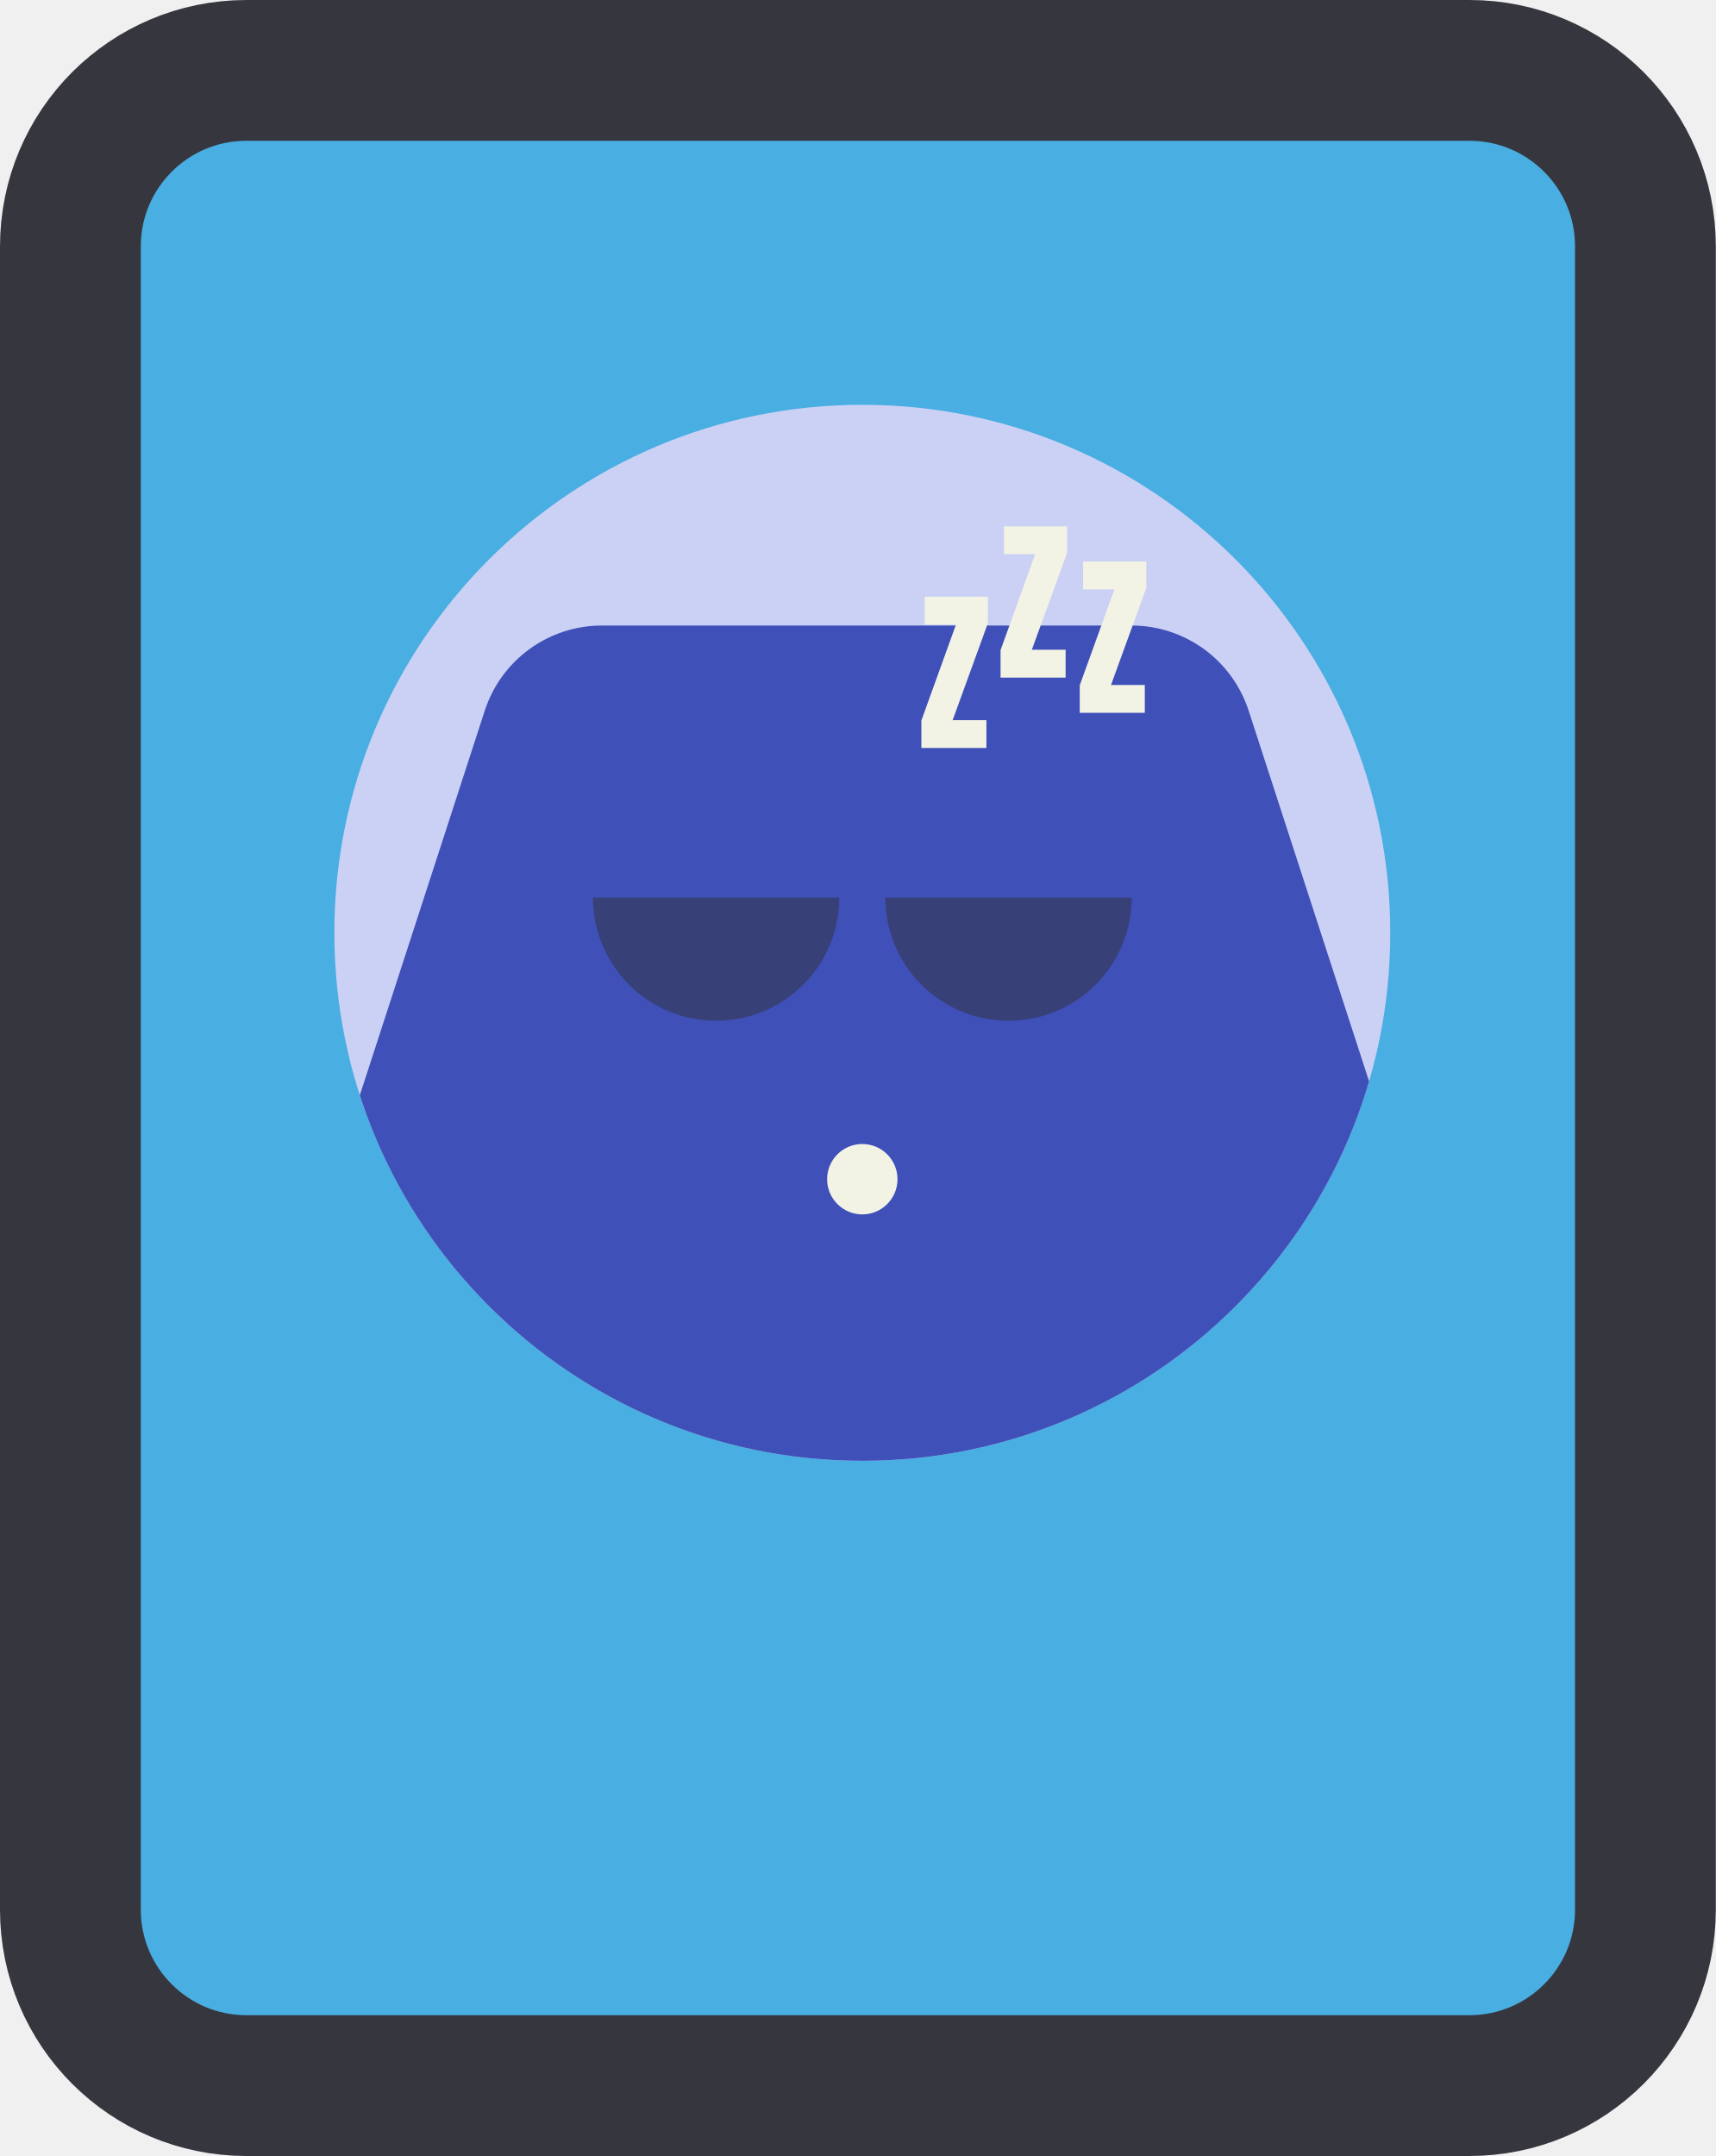
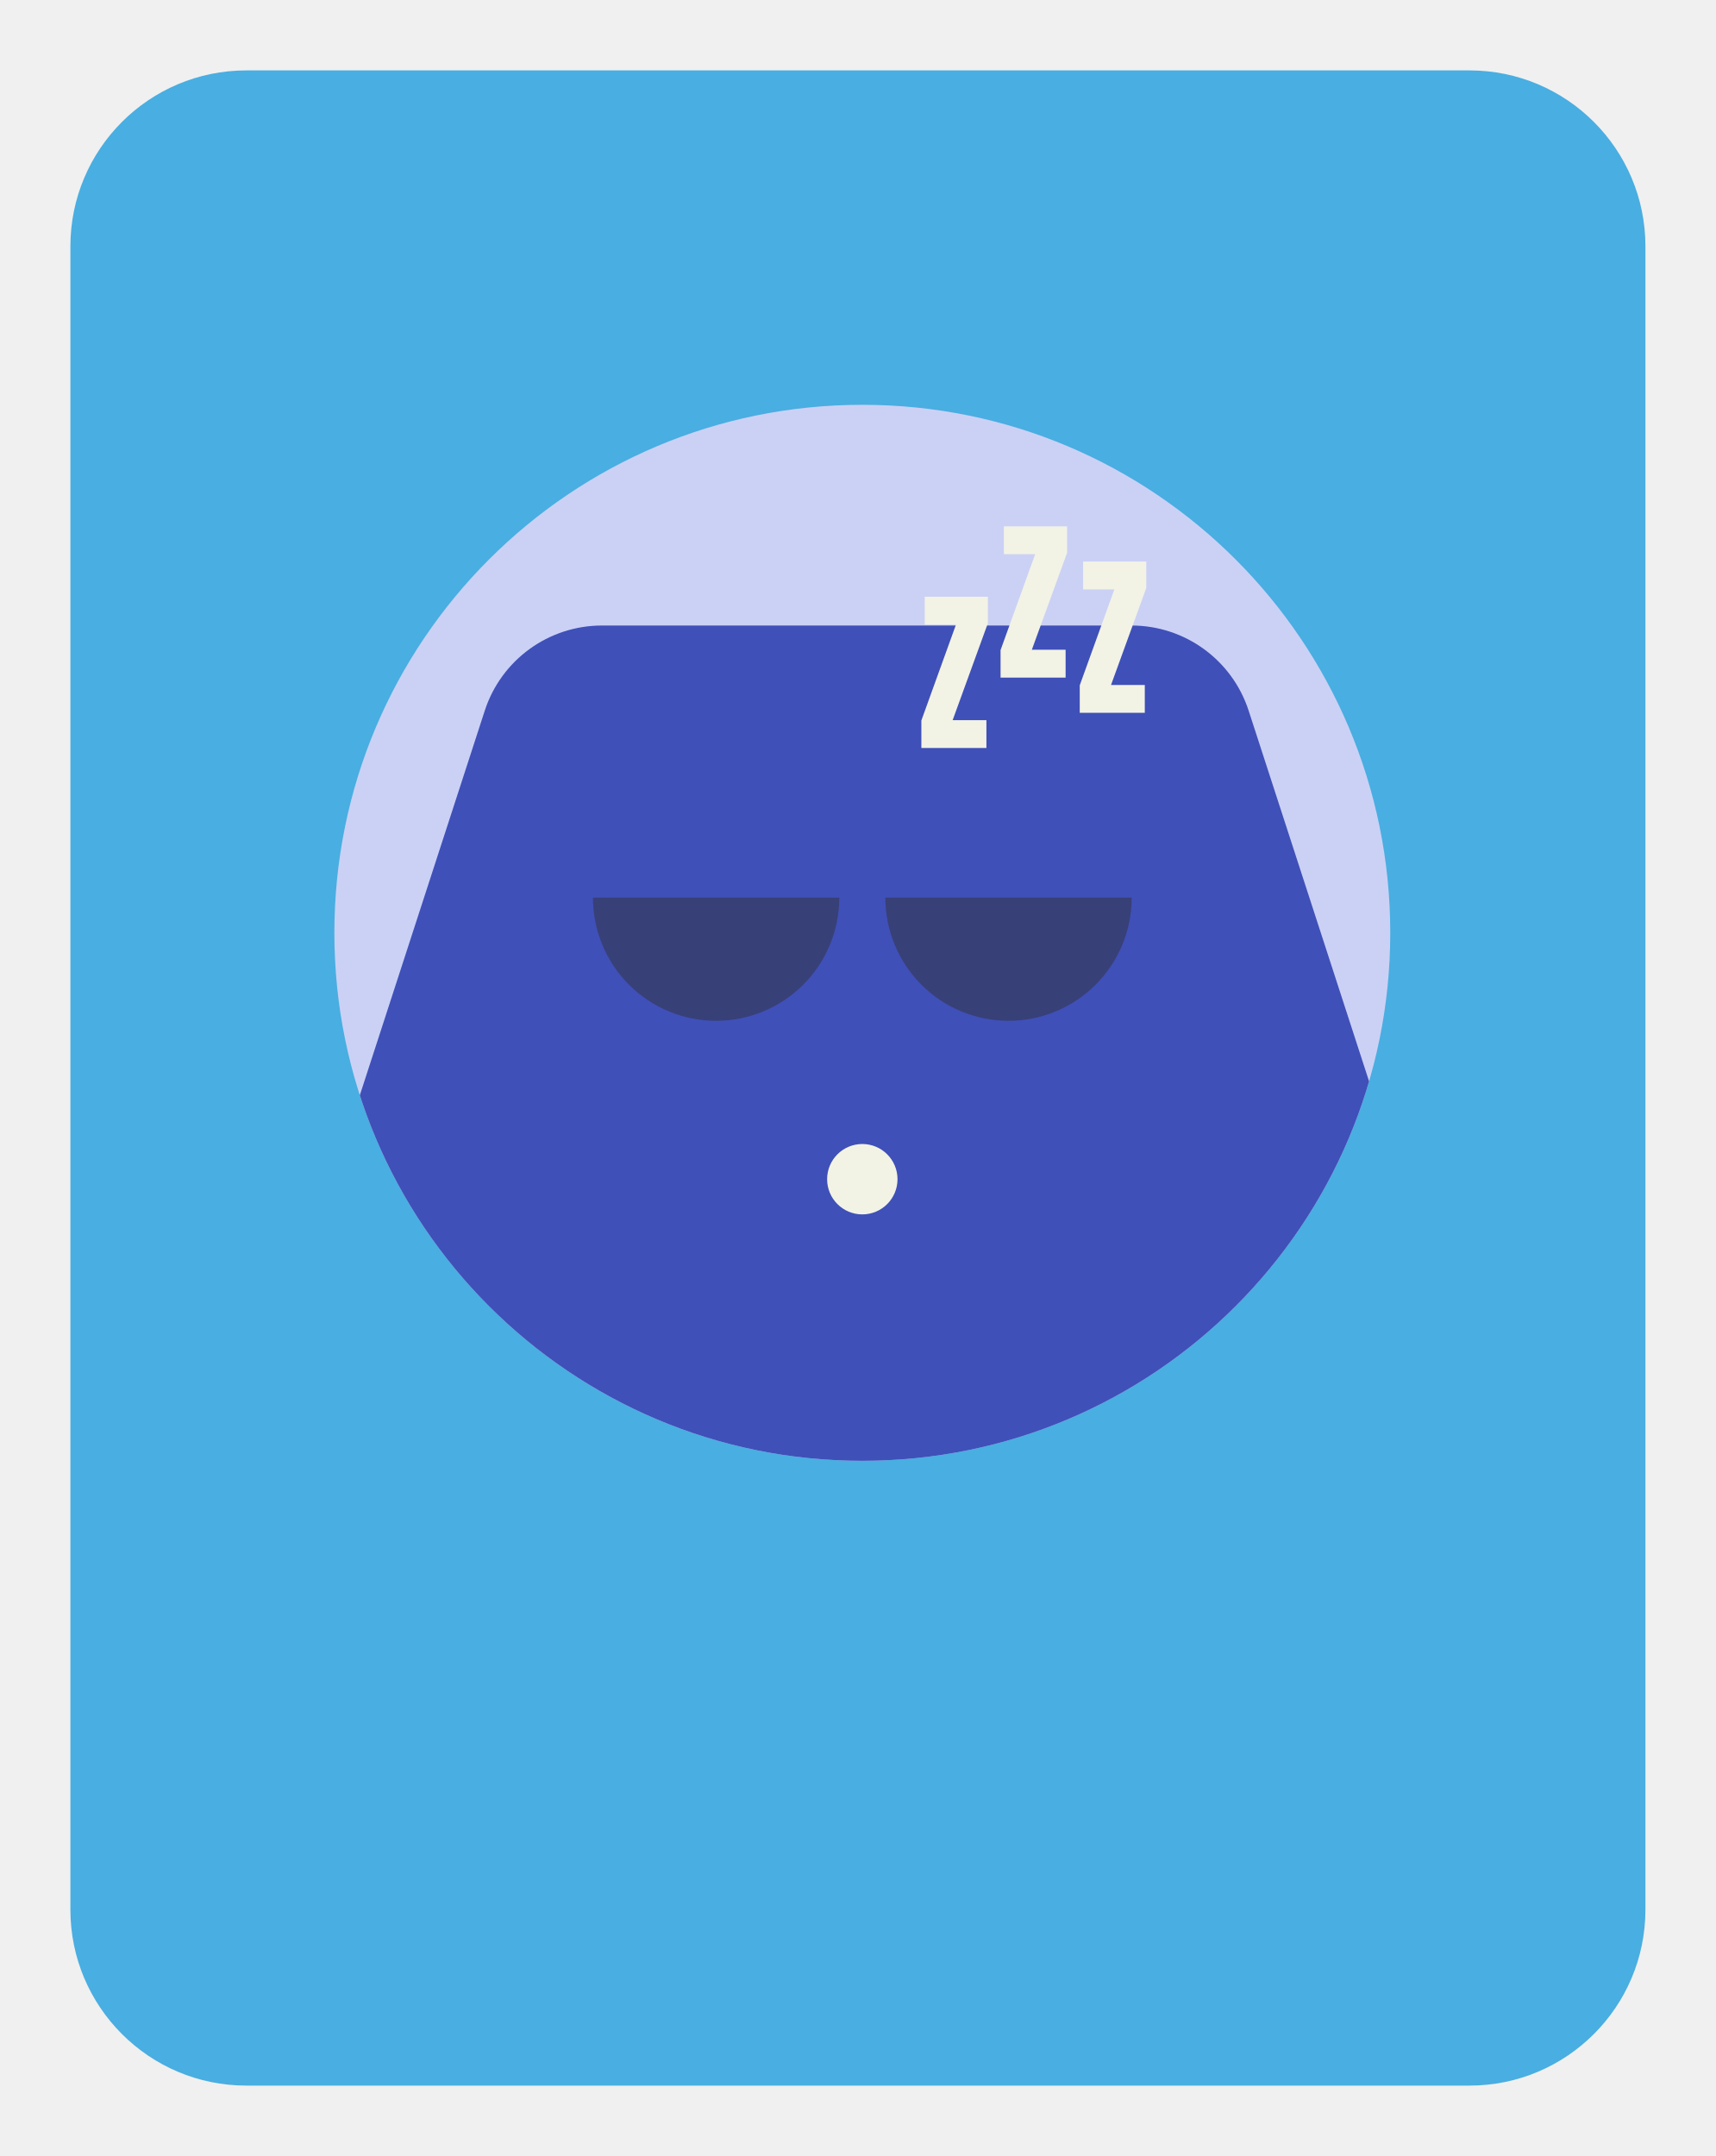
<svg xmlns="http://www.w3.org/2000/svg" width="195" height="245" viewBox="0 0 195 245" fill="none">
-   <rect x="8" y="8" width="179" height="229" rx="20" fill="#49AEE1" stroke="#36363F" stroke-width="16" />
+   <rect x="8" y="8" width="179" height="229" rx="20" fill="#49AEE1" stroke="none" />
  <g clip-path="url(#clip0_40000220_7120)">
    <rect x="38" y="46" width="120" height="120" rx="60" fill="#CBD1F5" />
    <path d="M106.729 189.021C101.822 192.586 95.178 192.586 90.271 189.021L41.582 153.646C36.675 150.081 34.622 143.762 36.496 137.994L55.093 80.756C56.968 74.988 62.343 71.082 68.408 71.082L128.592 71.082C134.657 71.082 140.032 74.988 141.906 80.756L160.504 137.994C162.378 143.762 160.325 150.081 155.418 153.646L106.729 189.021Z" fill="#3F50B8" />
    <path d="M95.385 102C95.385 103.839 95.023 105.659 94.319 107.358C93.615 109.056 92.584 110.599 91.284 111.899C89.984 113.2 88.441 114.231 86.742 114.934C85.044 115.638 83.223 116 81.385 116C79.546 116 77.726 115.638 76.027 114.934C74.329 114.231 72.785 113.2 71.485 111.899C70.185 110.599 69.154 109.056 68.451 107.358C67.747 105.659 67.385 103.839 67.385 102L81.385 102H95.385Z" fill="#384078" />
    <path d="M128.615 102C128.615 103.839 128.253 105.659 127.55 107.358C126.846 109.056 125.815 110.599 124.515 111.899C123.215 113.2 121.671 114.231 119.973 114.934C118.274 115.638 116.454 116 114.615 116C112.777 116 110.956 115.638 109.258 114.934C107.559 114.231 106.016 113.2 104.716 111.899C103.416 110.599 102.384 109.056 101.681 107.358C100.977 105.659 100.615 103.839 100.615 102L114.615 102H128.615Z" fill="#384078" />
    <circle cx="98" cy="134" r="4" fill="#F2F3E5" />
    <path d="M104.711 85V81.875L108.646 70.977H105.092V67.812H112.27V70.82L108.266 81.836H112.104V85H104.711Z" fill="#F2F3E5" />
    <path d="M113.711 77V73.875L117.646 62.977H114.092V59.812H121.27V62.82L117.266 73.836H121.104V77H113.711Z" fill="#F2F3E5" />
    <path d="M122.711 81V77.875L126.646 66.977H123.092V63.812H130.27V66.82L126.266 77.836H130.104V81H122.711Z" fill="#F2F3E5" />
  </g>
  <defs>
    <clipPath id="clip0_40000220_7120">
      <rect x="38" y="46" width="120" height="120" rx="60" fill="white" />
    </clipPath>
  </defs>
</svg>
